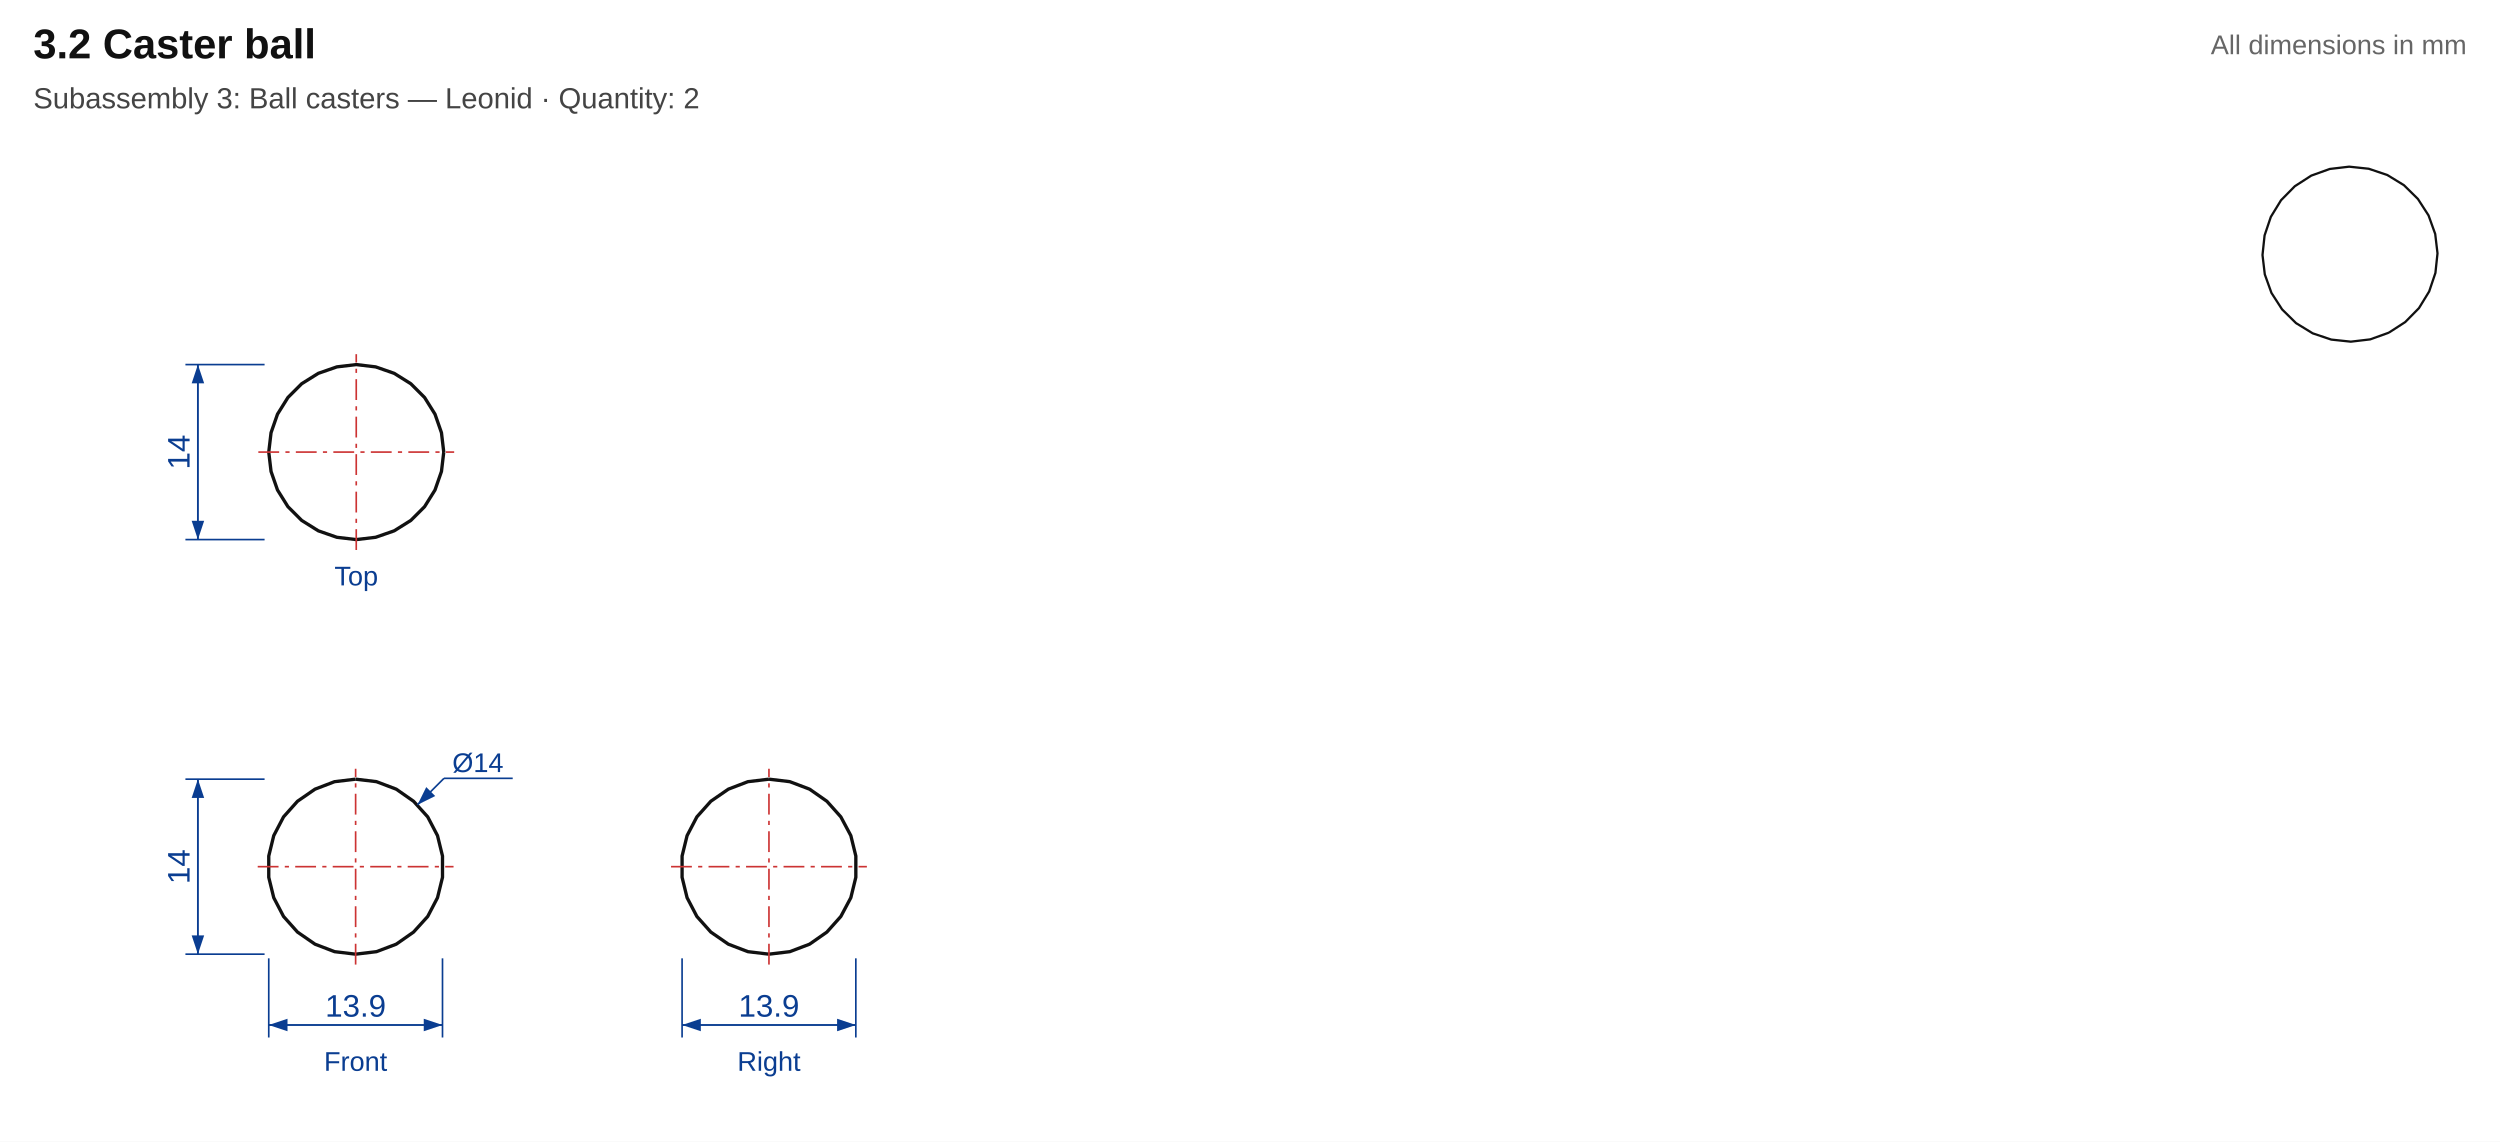
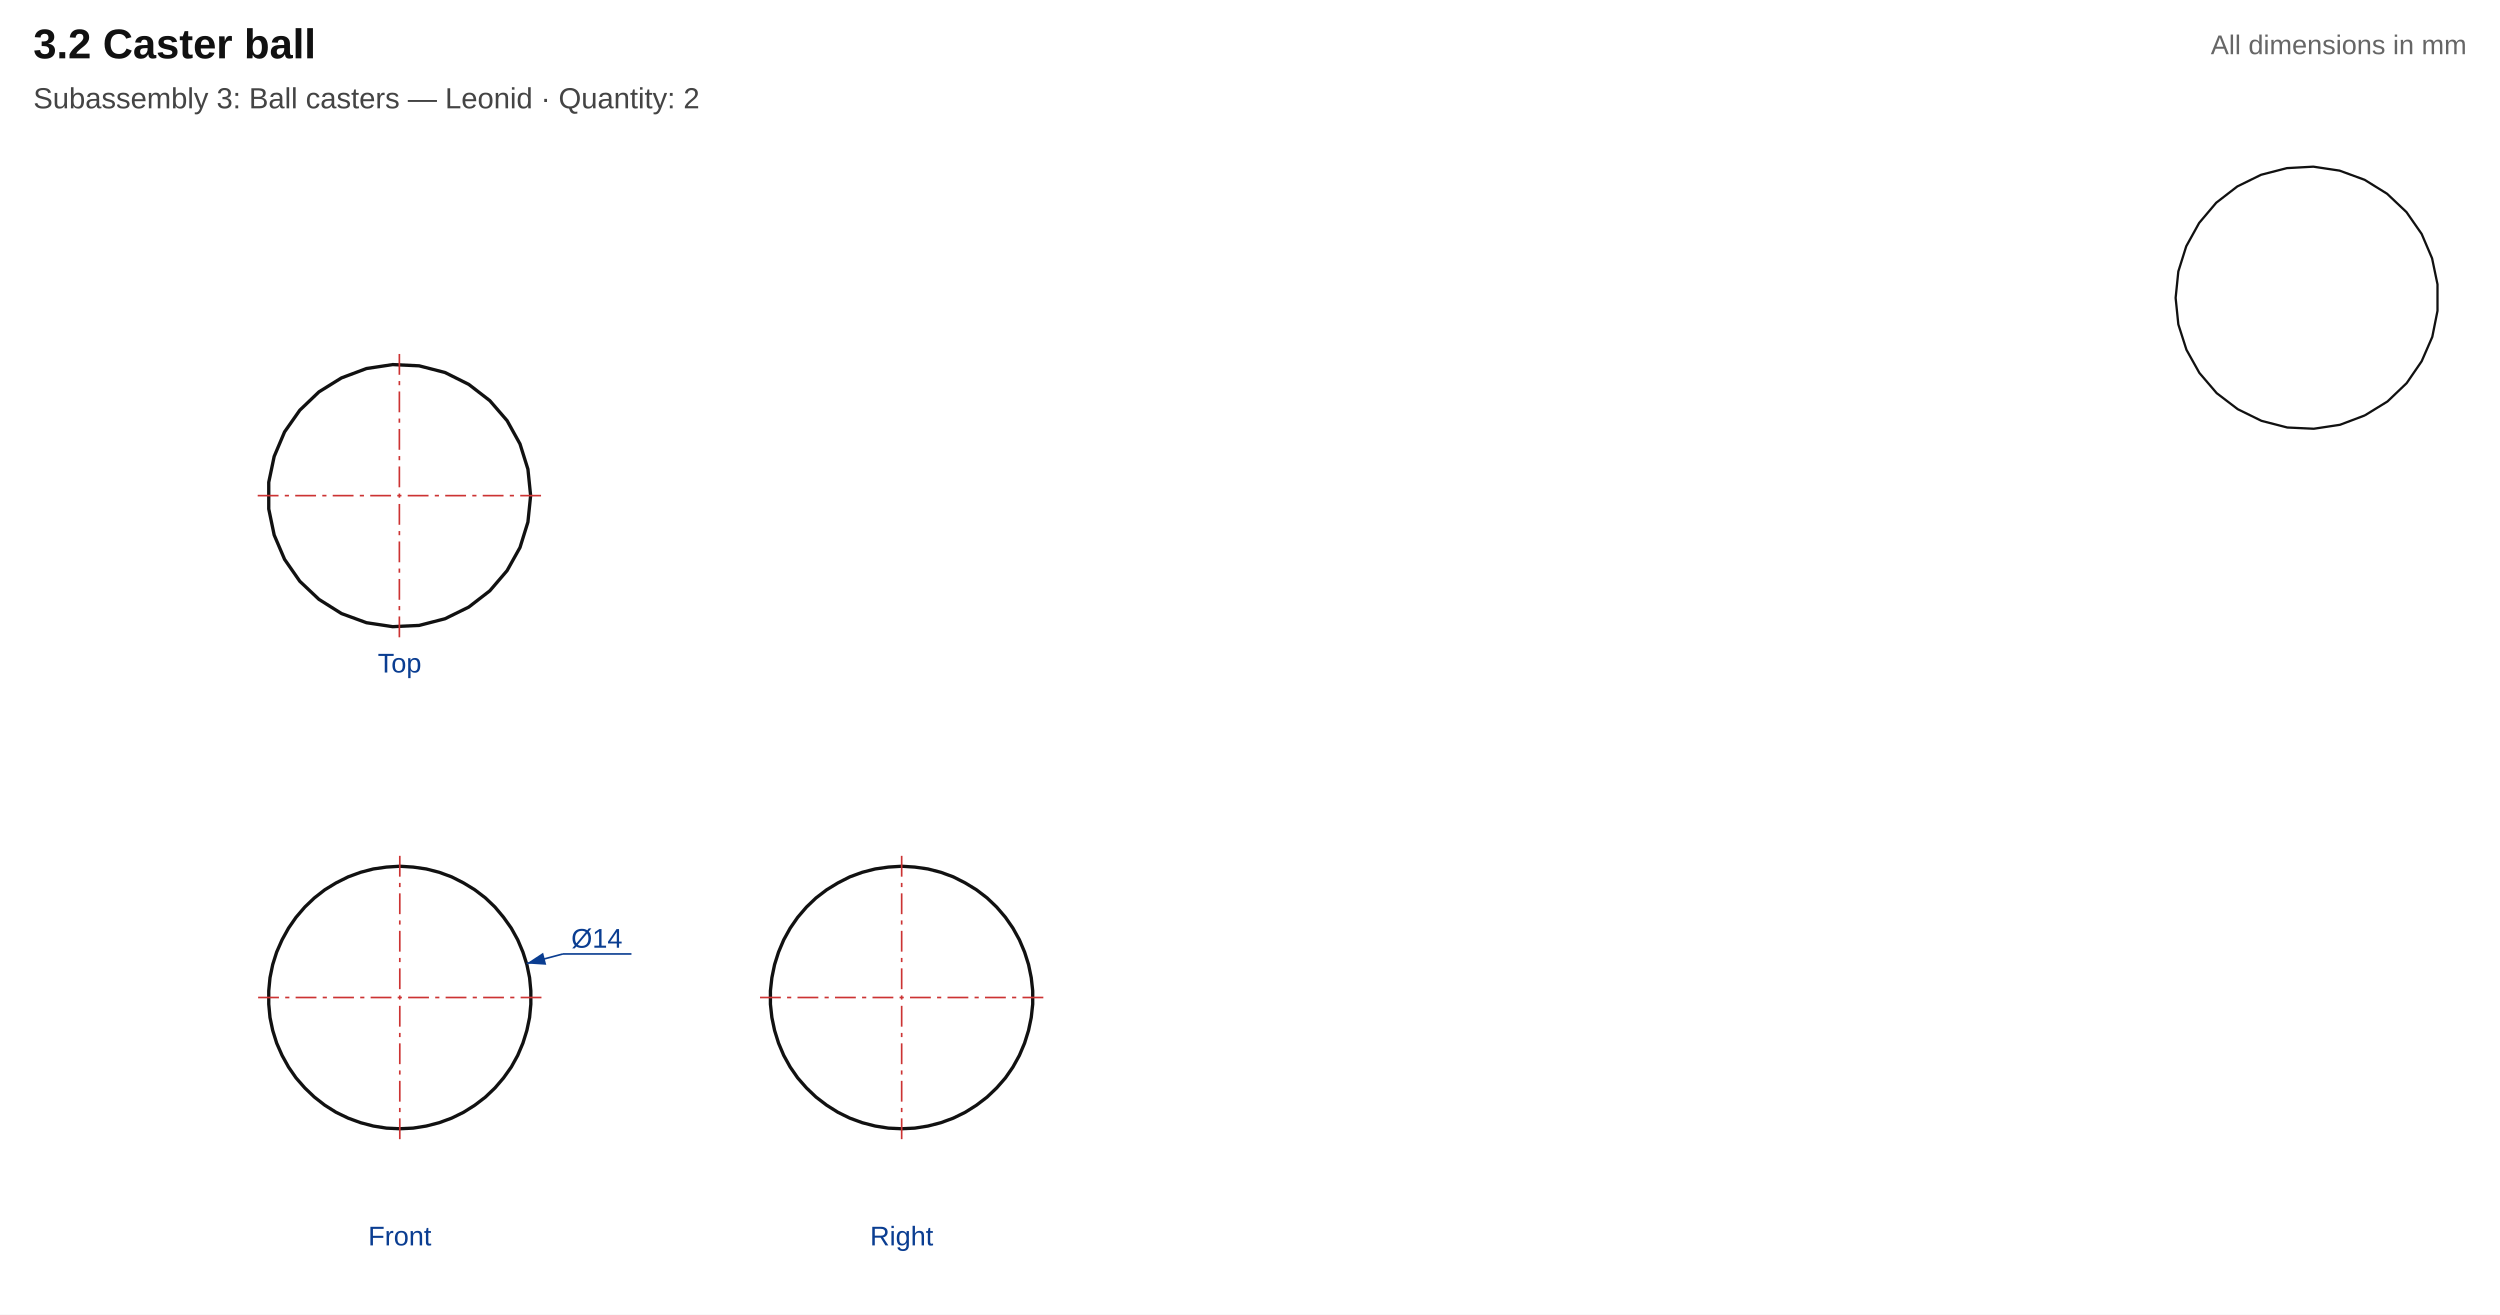
- <svg xmlns="http://www.w3.org/2000/svg" viewBox="0 0 1200 548" width="1200" height="548">
+ <svg xmlns="http://www.w3.org/2000/svg" viewBox="0 0 1200 631" width="1200" height="631">
  <rect width="100%" height="100%" fill="white" />
  <text x="16" y="28" font-size="20" font-weight="bold" font-family="Arial,Helvetica,sans-serif" fill="#111">3.2  Caster ball</text>
  <text x="1184" y="26" font-size="13" text-anchor="end" font-family="Arial,Helvetica,sans-serif" fill="#666">All dimensions in mm</text>
-   <polyline points="170.7,458.0 180.7,456.8 190.2,453.2 198.5,447.4 205.3,439.9 210.0,430.9 212.4,421.1 212.4,410.9 210.0,401.1 205.3,392.1 198.5,384.6 190.2,378.8 180.7,375.2 170.7,374.0" fill="none" stroke="#111" stroke-width="1.6" stroke-linejoin="round" />
-   <polyline points="170.7,374.0 160.6,375.2 151.2,378.8 142.8,384.6 136.1,392.1 131.4,401.1 129.0,410.9 129.0,421.1 131.4,430.9 136.1,439.9 142.8,447.4 151.2,453.2 160.6,456.8 170.7,458.0" fill="none" stroke="#111" stroke-width="1.6" stroke-linejoin="round" />
-   <line x1="123.7" y1="416.0" x2="217.7" y2="416.0" stroke="#c33" stroke-width="0.8" stroke-dasharray="10 3 2 3" />
-   <line x1="170.7" y1="463.0" x2="170.7" y2="369.0" stroke="#c33" stroke-width="0.8" stroke-dasharray="10 3 2 3" />
-   <line x1="129.0" y1="460.0" x2="129.0" y2="498.0" stroke="#0a3d91" stroke-width="0.8" />
-   <line x1="212.4" y1="460.0" x2="212.4" y2="498.0" stroke="#0a3d91" stroke-width="0.8" />
-   <line x1="129.0" y1="492.0" x2="212.4" y2="492.0" stroke="#0a3d91" stroke-width="0.9" />
-   <polygon points="129.0,492.0 138.0,489.0 138.0,495.0" fill="#0a3d91" />
-   <polygon points="212.4,492.0 203.4,495.0 203.4,489.0" fill="#0a3d91" />
-   <text x="170.7" y="488.0" font-size="15" font-family="Arial,Helvetica,sans-serif" text-anchor="middle" fill="#0a3d91">13.9</text>
-   <line x1="127.0" y1="458.0" x2="89.0" y2="458.0" stroke="#0a3d91" stroke-width="0.8" />
-   <line x1="127.0" y1="374.0" x2="89.0" y2="374.0" stroke="#0a3d91" stroke-width="0.8" />
-   <line x1="95.0" y1="458.0" x2="95.0" y2="374.0" stroke="#0a3d91" stroke-width="0.9" />
-   <polygon points="95.0,458.0 92.0,449.0 98.0,449.0" fill="#0a3d91" />
-   <polygon points="95.0,374.0 98.0,383.0 92.0,383.0" fill="#0a3d91" />
-   <text x="91.0" y="416.0" font-size="15" font-family="Arial,Helvetica,sans-serif" text-anchor="middle" fill="#0a3d91" transform="rotate(-90.0 91.0 416.0)">14</text>
-   <line x1="200.4" y1="386.3" x2="213.1" y2="373.6" stroke="#0a3d91" stroke-width="0.8" />
-   <polygon points="200.4,386.3 204.6,377.8 208.9,382.1" fill="#0a3d91" />
-   <line x1="213.1" y1="373.6" x2="246.1" y2="373.6" stroke="#0a3d91" stroke-width="0.8" />
-   <text x="217.1" y="370.6" font-size="13" font-family="Arial,Helvetica,sans-serif" text-anchor="start" fill="#0a3d91">Ø14</text>
-   <text x="170.7" y="514.0" font-size="13" font-family="Arial,Helvetica,sans-serif" text-anchor="middle" fill="#0a3d91">Front</text>
-   <polyline points="213.0,217.0 211.9,207.7 208.8,198.8 203.8,190.8 197.2,184.2 189.2,179.2 180.3,176.1 171.0,175.0 161.7,176.1 152.8,179.2 144.8,184.2 138.2,190.8 133.2,198.8 130.1,207.7 129.0,217.0 130.1,226.3 133.2,235.2 138.2,243.2 144.8,249.8 152.8,254.8 161.7,257.9 171.0,259.0 180.3,257.9 189.2,254.8 197.2,249.8 203.8,243.2 208.8,235.2 211.9,226.3 213.0,217.0" fill="none" stroke="#111" stroke-width="1.6" stroke-linejoin="round" />
-   <line x1="124.0" y1="217.0" x2="218.0" y2="217.0" stroke="#c33" stroke-width="0.8" stroke-dasharray="10 3 2 3" />
-   <line x1="171.0" y1="264.0" x2="171.0" y2="170.0" stroke="#c33" stroke-width="0.8" stroke-dasharray="10 3 2 3" />
-   <line x1="127.0" y1="259.0" x2="89.0" y2="259.0" stroke="#0a3d91" stroke-width="0.8" />
-   <line x1="127.0" y1="175.0" x2="89.0" y2="175.0" stroke="#0a3d91" stroke-width="0.8" />
-   <line x1="95.0" y1="259.0" x2="95.0" y2="175.0" stroke="#0a3d91" stroke-width="0.9" />
-   <polygon points="95.0,259.0 92.0,250.0 98.0,250.0" fill="#0a3d91" />
-   <polygon points="95.0,175.0 98.0,184.0 92.0,184.0" fill="#0a3d91" />
-   <text x="91.0" y="217.0" font-size="15" font-family="Arial,Helvetica,sans-serif" text-anchor="middle" fill="#0a3d91" transform="rotate(-90.0 91.0 217.0)">14</text>
-   <text x="171.0" y="281.0" font-size="13" font-family="Arial,Helvetica,sans-serif" text-anchor="middle" fill="#0a3d91">Top</text>
-   <polyline points="369.1,374.0 359.0,375.2 349.6,378.8 341.2,384.6 334.5,392.1 329.8,401.1 327.4,410.9 327.4,421.1 329.8,430.9 334.5,439.9 341.2,447.4 349.6,453.2 359.0,456.8 369.1,458.0" fill="none" stroke="#111" stroke-width="1.6" stroke-linejoin="round" />
-   <polyline points="369.1,458.0 379.1,456.8 388.6,453.2 396.9,447.4 403.6,439.9 408.4,430.9 410.8,421.1 410.8,410.9 408.4,401.1 403.6,392.1 396.9,384.6 388.6,378.8 379.1,375.2 369.1,374.0" fill="none" stroke="#111" stroke-width="1.6" stroke-linejoin="round" />
-   <line x1="322.1" y1="416.0" x2="416.1" y2="416.0" stroke="#c33" stroke-width="0.8" stroke-dasharray="10 3 2 3" />
-   <line x1="369.1" y1="463.0" x2="369.1" y2="369.0" stroke="#c33" stroke-width="0.8" stroke-dasharray="10 3 2 3" />
-   <line x1="327.4" y1="460.0" x2="327.4" y2="498.0" stroke="#0a3d91" stroke-width="0.8" />
-   <line x1="410.8" y1="460.0" x2="410.8" y2="498.0" stroke="#0a3d91" stroke-width="0.8" />
-   <line x1="327.4" y1="492.0" x2="410.8" y2="492.0" stroke="#0a3d91" stroke-width="0.9" />
-   <polygon points="327.4,492.0 336.4,489.0 336.4,495.0" fill="#0a3d91" />
-   <polygon points="410.8,492.0 401.8,495.0 401.8,489.0" fill="#0a3d91" />
-   <text x="369.1" y="488.0" font-size="15" font-family="Arial,Helvetica,sans-serif" text-anchor="middle" fill="#0a3d91">13.9</text>
-   <text x="369.1" y="514.0" font-size="13" font-family="Arial,Helvetica,sans-serif" text-anchor="middle" fill="#0a3d91">Right</text>
-   <polyline points="1146.6,159.7 1154.5,154.6 1161.1,147.9 1166.0,139.9 1169.0,131.0 1170.0,121.6 1168.9,112.3 1165.7,103.4 1160.6,95.5 1153.9,88.9 1145.9,84.0 1137.0,81.0 1127.6,80.0 1118.3,81.1 1109.4,84.3 1101.5,89.4 1094.9,96.1 1090.0,104.1 1087.0,113.0 1086.0,122.4 1087.1,131.7 1090.3,140.6 1095.4,148.5 1102.1,155.1 1110.1,160.0 1119.0,163.0 1128.4,164.0 1137.7,162.9 1146.6,159.7" fill="none" stroke="#111" stroke-width="1.1" stroke-linejoin="round" />
+   <polyline points="191.9,541.8 198.3,541.5 204.6,540.5 210.8,538.9 216.8,536.7 222.5,533.9 227.9,530.5 233.0,526.6 237.6,522.2 241.7,517.4 245.4,512.2 248.5,506.6 251.0,500.7 252.9,494.6 254.2,488.4 254.8,482.0 254.8,475.6 254.2,469.3 252.9,463.0 251.0,457.0 248.5,451.1 245.4,445.5 241.7,440.3 237.6,435.4 233.0,431.0 227.9,427.1 222.5,423.8 216.8,420.9 210.8,418.7 204.6,417.1 198.3,416.2 191.9,415.8" fill="none" stroke="#111" stroke-width="1.6" stroke-linejoin="round" />
+   <polyline points="191.9,415.8 185.5,416.2 179.2,417.1 173.1,418.7 167.1,420.9 161.3,423.8 155.9,427.1 150.9,431.0 146.3,435.4 142.1,440.3 138.5,445.5 135.4,451.1 132.8,457.0 130.9,463.0 129.6,469.3 129.0,475.6 129.0,482.0 129.6,488.4 130.9,494.6 132.8,500.7 135.4,506.6 138.5,512.2 142.1,517.4 146.3,522.2 150.9,526.6 155.9,530.5 161.3,533.9 167.1,536.7 173.1,538.9 179.2,540.5 185.5,541.5 191.9,541.8" fill="none" stroke="#111" stroke-width="1.6" stroke-linejoin="round" />
+   <line x1="123.9" y1="478.8" x2="259.9" y2="478.8" stroke="#c33" stroke-width="0.8" stroke-dasharray="10 3 2 3" />
+   <line x1="191.9" y1="546.8" x2="191.9" y2="410.8" stroke="#c33" stroke-width="0.8" stroke-dasharray="10 3 2 3" />
+   <line x1="252.8" y1="462.5" x2="270.2" y2="457.9" stroke="#0a3d91" stroke-width="0.8" />
+   <polygon points="252.8,462.5 260.7,457.3 262.2,463.1" fill="#0a3d91" />
+   <line x1="270.2" y1="457.9" x2="303.1" y2="457.9" stroke="#0a3d91" stroke-width="0.8" />
+   <text x="274.2" y="454.9" font-size="13" font-family="Arial,Helvetica,sans-serif" text-anchor="start" fill="#0a3d91">Ø14</text>
+   <text x="191.9" y="597.8" font-size="13" font-family="Arial,Helvetica,sans-serif" text-anchor="middle" fill="#0a3d91">Front</text>
+   <polyline points="254.7,237.9 253.4,225.2 249.6,213.1 243.4,201.9 235.1,192.3 225.0,184.5 213.6,178.8 201.2,175.6 188.5,175.0 175.9,176.9 163.9,181.4 153.1,188.1 143.9,196.9 136.6,207.3 131.6,219.1 129.0,231.5 129.0,244.3 131.6,256.8 136.6,268.5 143.9,279.0 153.1,287.7 163.9,294.5 175.9,298.9 188.5,300.8 201.2,300.2 213.6,297.0 225.0,291.4 235.1,283.6 243.4,273.9 249.6,262.8 253.4,250.6 254.7,237.9" fill="none" stroke="#111" stroke-width="1.6" stroke-linejoin="round" />
+   <line x1="123.7" y1="237.9" x2="259.7" y2="237.9" stroke="#c33" stroke-width="0.8" stroke-dasharray="10 3 2 3" />
+   <line x1="191.7" y1="305.9" x2="191.7" y2="169.9" stroke="#c33" stroke-width="0.8" stroke-dasharray="10 3 2 3" />
+   <text x="191.8" y="322.8" font-size="13" font-family="Arial,Helvetica,sans-serif" text-anchor="middle" fill="#0a3d91">Top</text>
+   <polyline points="432.8,415.8 426.4,416.2 420.1,417.1 413.9,418.7 407.9,420.9 402.2,423.8 396.8,427.1 391.7,431.0 387.1,435.4 382.9,440.3 379.3,445.5 376.2,451.1 373.7,457.0 371.8,463.0 370.5,469.3 369.8,475.6 369.8,482.0 370.5,488.4 371.8,494.6 373.7,500.7 376.2,506.6 379.3,512.2 382.9,517.4 387.1,522.2 391.7,526.6 396.8,530.5 402.2,533.9 407.9,536.7 413.9,538.9 420.1,540.5 426.4,541.5 432.8,541.8" fill="none" stroke="#111" stroke-width="1.6" stroke-linejoin="round" />
+   <polyline points="432.8,541.8 439.1,541.5 445.4,540.5 451.6,538.9 457.6,536.7 463.3,533.9 468.7,530.5 473.8,526.6 478.4,522.2 482.6,517.4 486.2,512.2 489.3,506.6 491.8,500.7 493.7,494.6 495.0,488.4 495.7,482.0 495.7,475.6 495.0,469.3 493.7,463.0 491.8,457.0 489.3,451.1 486.2,445.5 482.6,440.3 478.4,435.4 473.8,431.0 468.7,427.1 463.3,423.8 457.6,420.9 451.6,418.7 445.4,417.1 439.1,416.2 432.8,415.8" fill="none" stroke="#111" stroke-width="1.6" stroke-linejoin="round" />
+   <line x1="364.8" y1="478.8" x2="500.8" y2="478.8" stroke="#c33" stroke-width="0.8" stroke-dasharray="10 3 2 3" />
+   <line x1="432.8" y1="546.8" x2="432.8" y2="410.8" stroke="#c33" stroke-width="0.8" stroke-dasharray="10 3 2 3" />
+   <text x="432.8" y="597.8" font-size="13" font-family="Arial,Helvetica,sans-serif" text-anchor="middle" fill="#0a3d91">Right</text>
+   <polyline points="1135.1,199.4 1146.0,192.7 1155.2,183.9 1162.4,173.4 1167.5,161.7 1170.0,149.2 1170.0,136.5 1167.4,124.0 1162.4,112.3 1155.1,101.8 1145.8,93.0 1135.0,86.3 1123.0,81.9 1110.4,80.0 1097.7,80.7 1085.3,83.9 1073.9,89.5 1063.8,97.3 1055.6,107.0 1049.4,118.2 1045.6,130.3 1044.3,143.0 1045.6,155.7 1049.5,167.9 1055.7,179.0 1064.0,188.7 1074.1,196.4 1085.5,202.0 1097.9,205.2 1110.6,205.8 1123.2,203.9 1135.1,199.4" fill="none" stroke="#111" stroke-width="1.1" stroke-linejoin="round" />
  <text x="16" y="52" font-size="14" font-family="Arial,Helvetica,sans-serif" fill="#444">Subassembly 3: Ball casters — Leonid  ·  Quantity: 2</text>
</svg>
